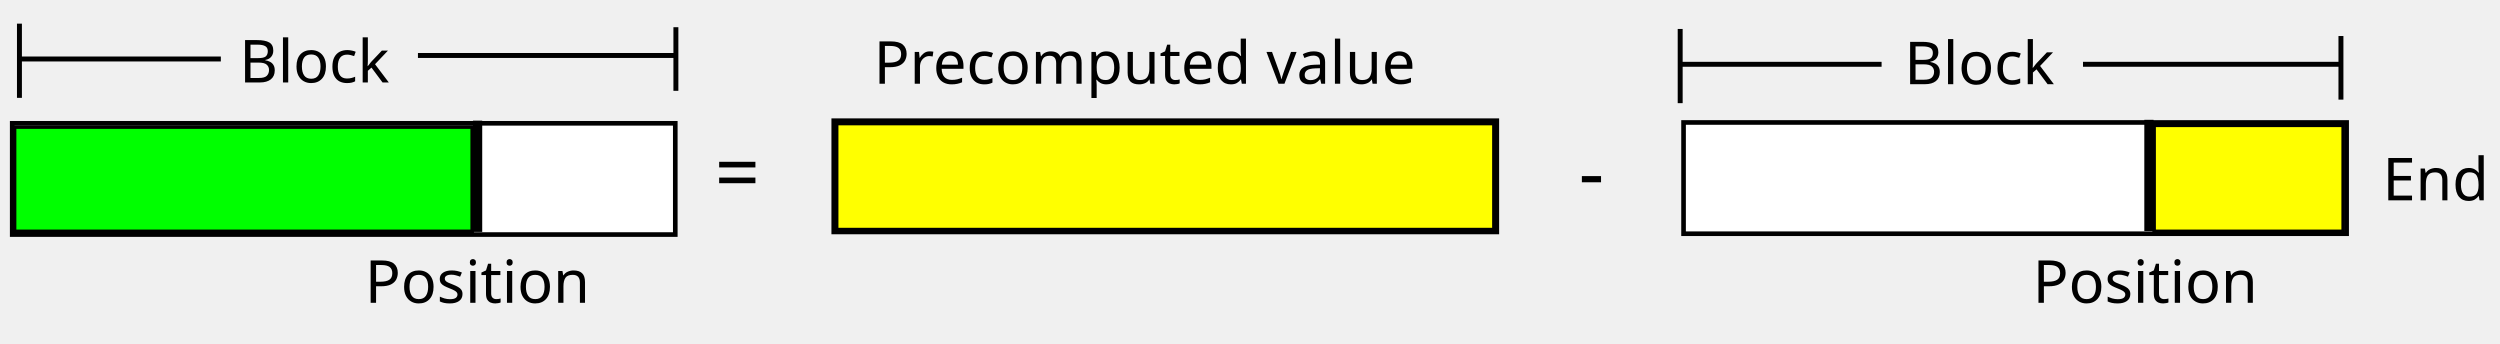
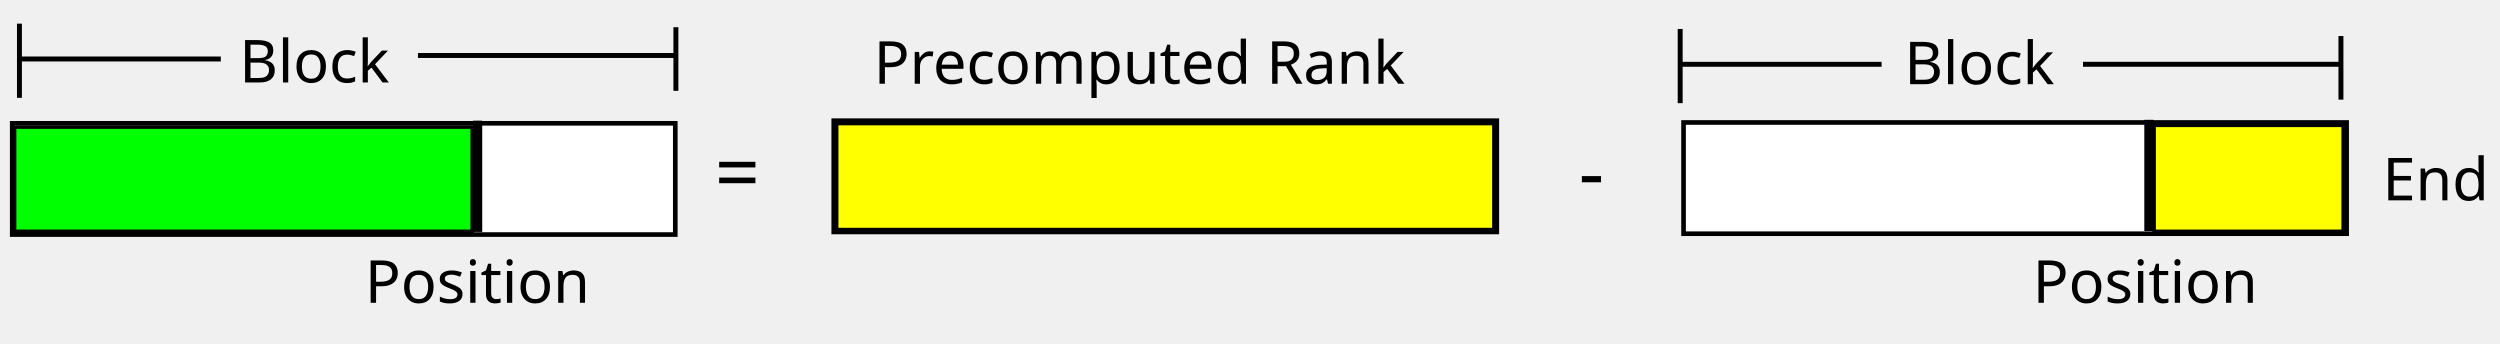
<svg xmlns="http://www.w3.org/2000/svg" width="505.367" height="69.425" id="svg2" version="1.1">
  <defs id="defs4" />
  <g id="layer1" transform="translate(-29.08516,-10.43361)">
    <rect style="fill:#ffffff;stroke:#000000;stroke-width:0.935;stroke-miterlimit:4;stroke-dasharray:none" id="rect3753" width="134.038" height="22.491" x="31.553" y="35.358" />
    <path style="fill:none;stroke:#000000;stroke-width:1.87;stroke-linecap:butt;stroke-linejoin:miter;stroke-miterlimit:4;stroke-opacity:1;stroke-dasharray:none" d="m 125.629,34.822 0,22.491" id="path3755" />
    <text xml:space="preserve" style="font-size:16px;font-style:normal;font-weight:normal;line-height:125%;letter-spacing:0px;word-spacing:0px;fill:#000000;fill-opacity:1;stroke:none;font-family:Sans" x="173.571" y="50.934" id="text3757">
      <tspan id="tspan3759" x="173.571" y="50.934">=</tspan>
    </text>
    <rect style="fill:#ffffff;stroke:#000000;stroke-width:0.935;stroke-miterlimit:4;stroke-dasharray:none" id="rect3753-7" width="134.038" height="22.491" x="369.41" y="35.19" />
    <path style="fill:none;stroke:#000000;stroke-width:1.87;stroke-linecap:butt;stroke-linejoin:miter;stroke-miterlimit:4;stroke-opacity:1;stroke-dasharray:none" d="m 463.486,34.654 0,22.491" id="path3755-3" />
    <path style="fill:#00ff00;stroke:#000000;stroke-width:0.714;stroke-miterlimit:4;stroke-dasharray:none" d="m 32.035,46.662 0,-10.536 46.25,0 46.25,0 0,10.536 0,10.536 -46.25,0 -46.25,0 0,-10.536 z" id="path3782" />
    <path style="fill:#ffff00;stroke:#000000;stroke-width:0.714;stroke-miterlimit:4;stroke-dasharray:none" d="m 464.535,46.484 0,-10.714 19.107,0 19.107,0 0,10.714 0,10.714 -19.107,0 -19.107,0 0,-10.714 z" id="path3784" />
    <text xml:space="preserve" style="font-size:16px;font-style:normal;font-weight:normal;line-height:125%;letter-spacing:0px;word-spacing:0px;fill:#000000;fill-opacity:1;stroke:none;font-family:Sans" x="348.214" y="50.934" id="text3786">
      <tspan id="tspan3788" x="348.214" y="50.934">-</tspan>
    </text>
    <rect style="fill:#ffffff;stroke:#000000;stroke-width:0.935;stroke-miterlimit:4;stroke-dasharray:none" id="rect3753-6" width="134.038" height="22.491" x="197.624" y="34.832" />
    <path style="fill:#ffff00;stroke:#000000;stroke-width:0.714;stroke-miterlimit:4;stroke-dasharray:none" d="m 198.214,46.126 0,-10.714 66.429,0 66.429,0 0,10.714 0,10.714 -66.429,0 -66.429,0 0,-10.714 z" id="path3799" />
    <text xml:space="preserve" style="font-size:12px;font-style:normal;font-weight:normal;line-height:125%;letter-spacing:0px;word-spacing:0px;fill:#000000;fill-opacity:1;stroke:none;font-family:Sans" x="205.714" y="27.362" id="text3805">
-       <tspan id="tspan3807" x="205.714" y="27.362">Precomputed value</tspan>
+       <tspan id="tspan3807" x="205.714" y="27.362">Precomputed Rank</tspan>
    </text>
    <text xml:space="preserve" style="font-size:12px;font-style:normal;font-weight:normal;line-height:125%;letter-spacing:0px;word-spacing:0px;fill:#000000;fill-opacity:1;stroke:none;font-family:Sans" x="102.857" y="71.648" id="text3809">
      <tspan id="tspan3811" x="102.857" y="71.648">Position</tspan>
    </text>
    <text xml:space="preserve" style="font-size:12px;font-style:normal;font-weight:normal;line-height:125%;letter-spacing:0px;word-spacing:0px;fill:#000000;fill-opacity:1;stroke:none;font-family:Sans" x="440" y="71.648" id="text3813">
      <tspan id="tspan3815" x="440" y="71.648">Position</tspan>
    </text>
    <text xml:space="preserve" style="font-size:12px;font-style:normal;font-weight:normal;line-height:125%;letter-spacing:0px;word-spacing:0px;fill:#000000;fill-opacity:1;stroke:none;font-family:Sans" x="77.469" y="27.101" id="text3805-4">
      <tspan id="tspan3807-4" x="77.469" y="27.101">Block</tspan>
    </text>
    <path style="fill:none;stroke:#000000;stroke-width:1px;stroke-linecap:butt;stroke-linejoin:miter;stroke-opacity:1" d="m 165.714,15.934 0,12.857 0,-7.143 -52.143,0" id="path3848" />
    <text xml:space="preserve" style="font-size:12px;font-style:normal;font-weight:normal;line-height:125%;letter-spacing:0px;word-spacing:0px;fill:#000000;fill-opacity:1;stroke:none;font-family:Sans" x="510.714" y="50.934" id="text3850">
      <tspan id="tspan3852" x="510.714" y="50.934">End</tspan>
    </text>
    <text xml:space="preserve" style="font-size:12px;font-style:normal;font-weight:normal;line-height:125%;letter-spacing:0px;word-spacing:0px;fill:#000000;fill-opacity:1;stroke:none;font-family:Sans" x="414.054" y="27.455" id="text3805-4-2">
      <tspan id="tspan3807-4-5" x="414.054" y="27.455">Block</tspan>
    </text>
    <path style="fill:none;stroke:#000000;stroke-width:1px;stroke-linecap:butt;stroke-linejoin:miter;stroke-opacity:1" d="m 368.728,16.287 0,15 0,-7.857 40.714,0" id="path3846-2" />
    <path style="fill:none;stroke:#000000;stroke-width:1px;stroke-linecap:butt;stroke-linejoin:miter;stroke-opacity:1" d="m 502.299,17.715 0,12.857 0,-7.143 -52.143,0" id="path3848-0" />
    <path style="fill:none;stroke:#000000;stroke-width:1px;stroke-linecap:butt;stroke-linejoin:miter;stroke-opacity:1" d="m 33.014,15.215 0,15 0,-7.857 40.714,0" id="path3846-2-7" />
  </g>
</svg>
